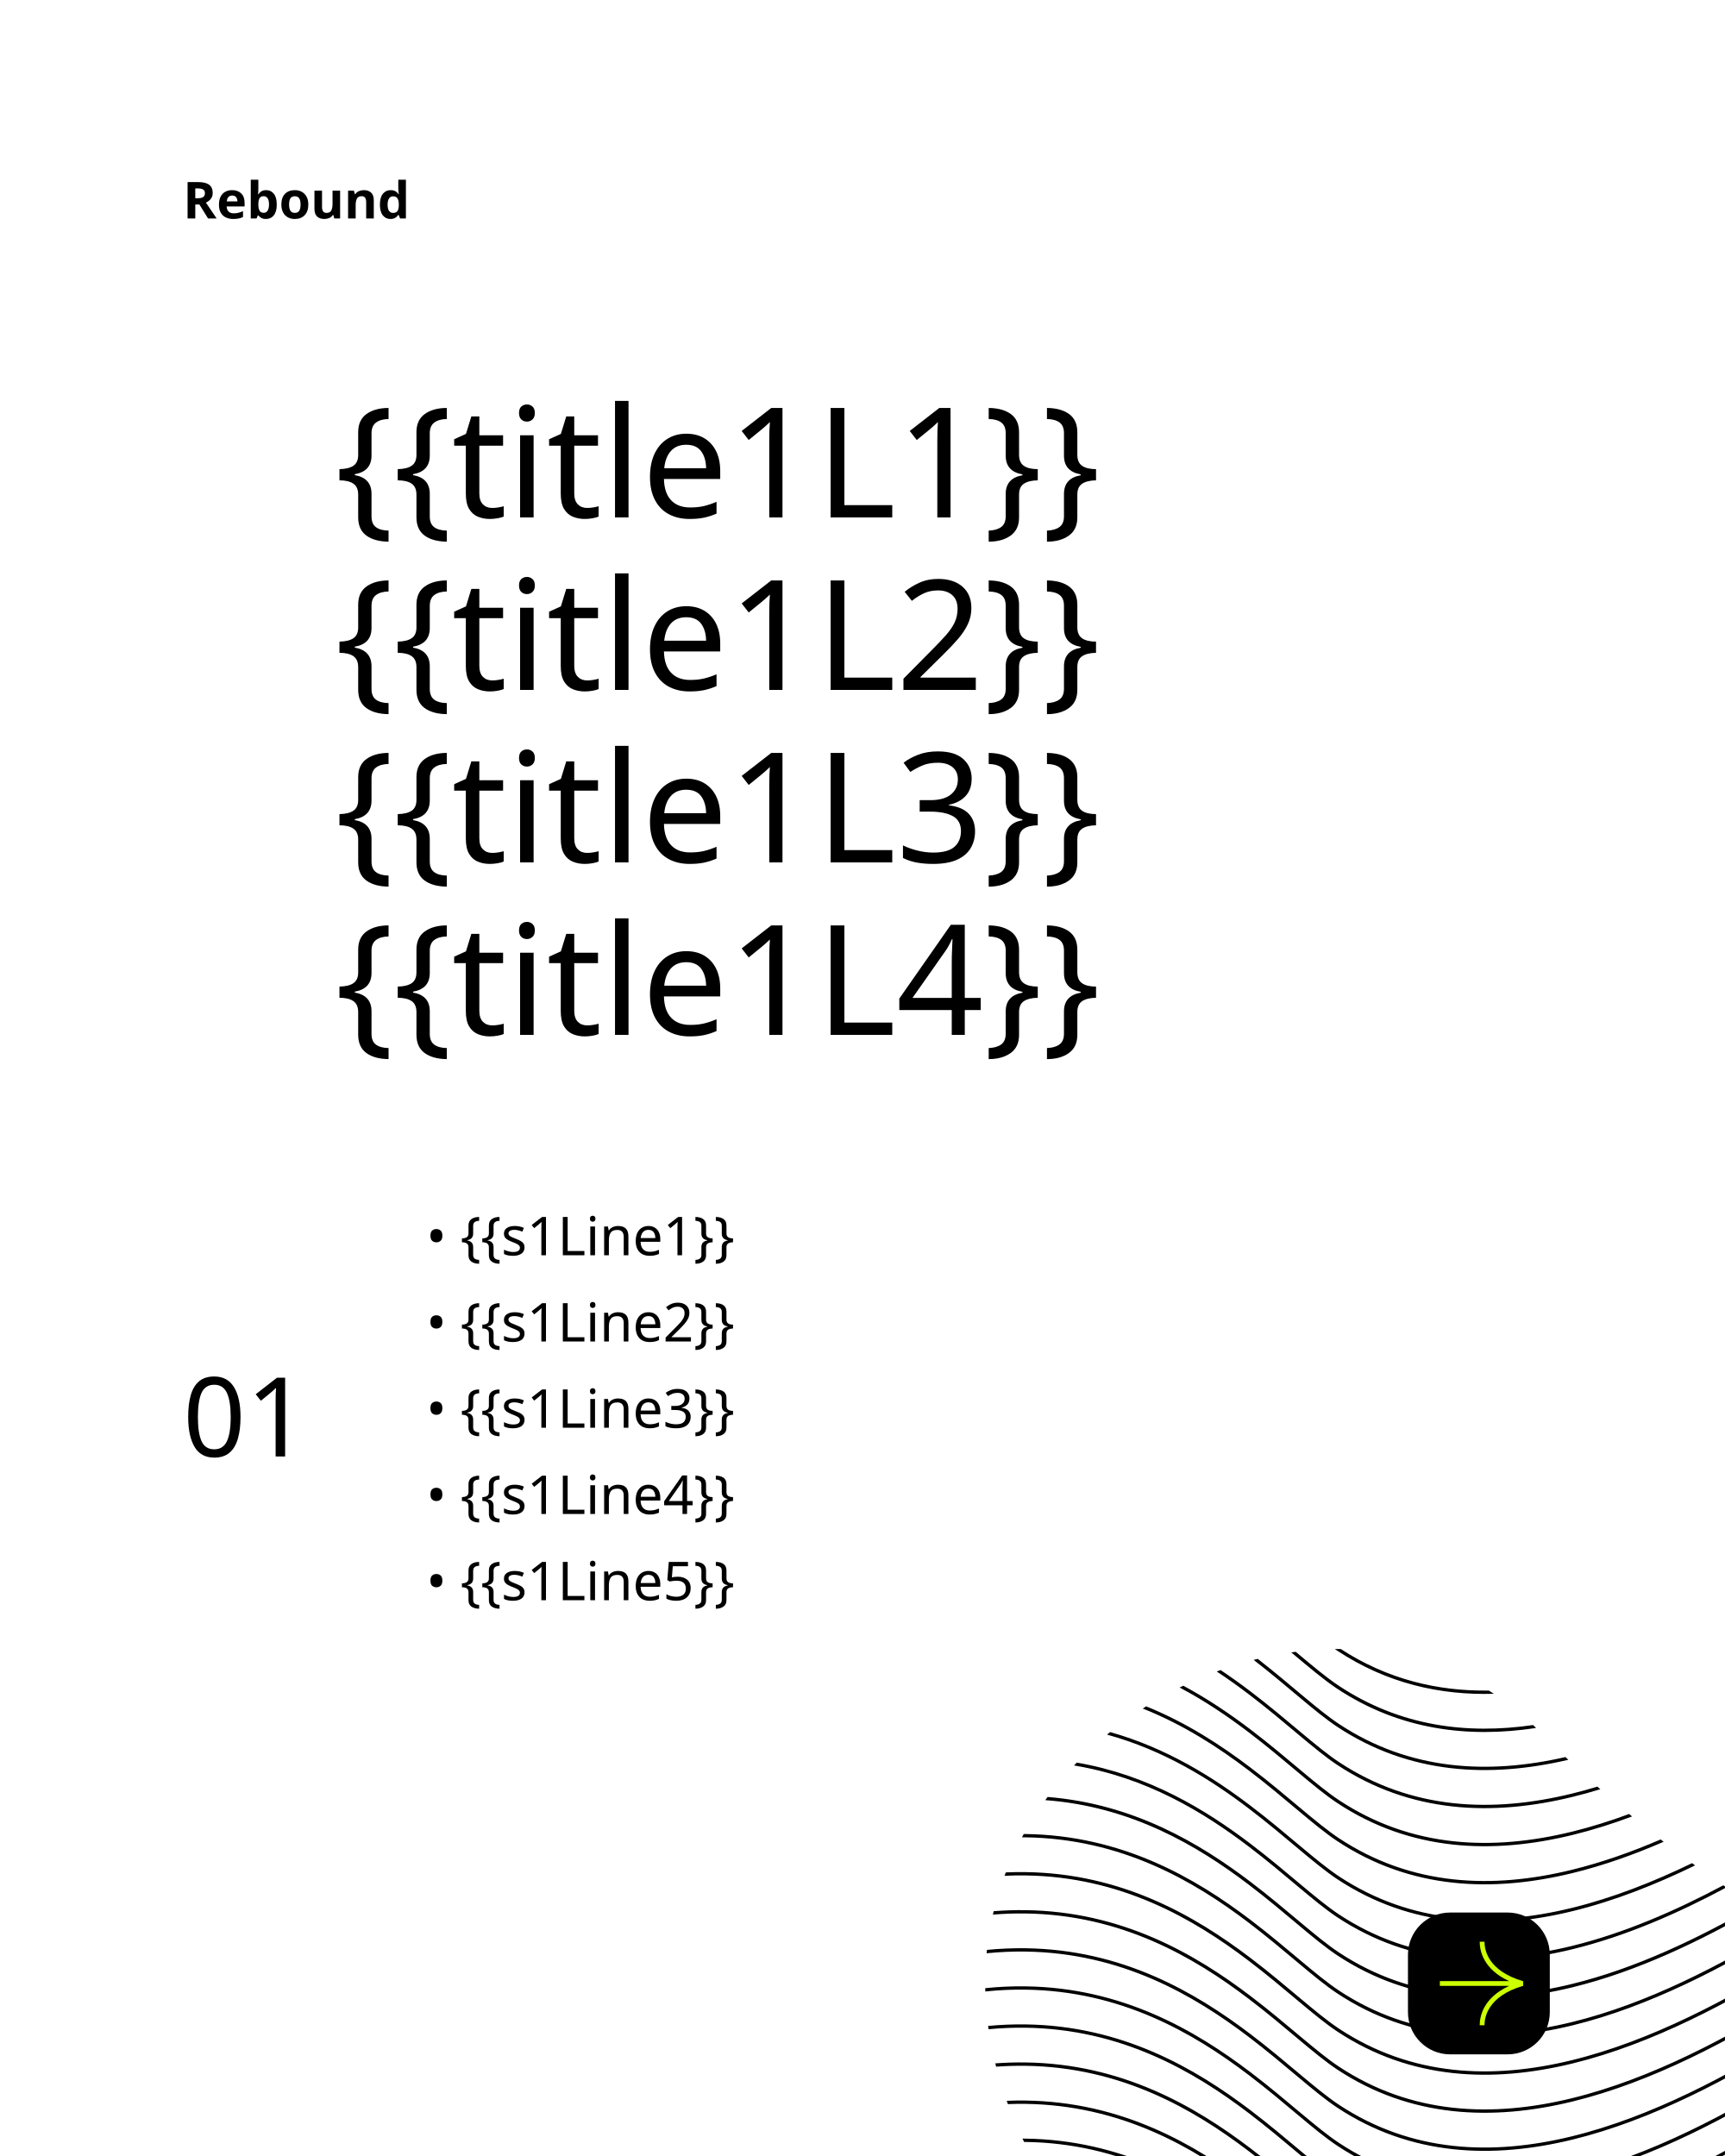
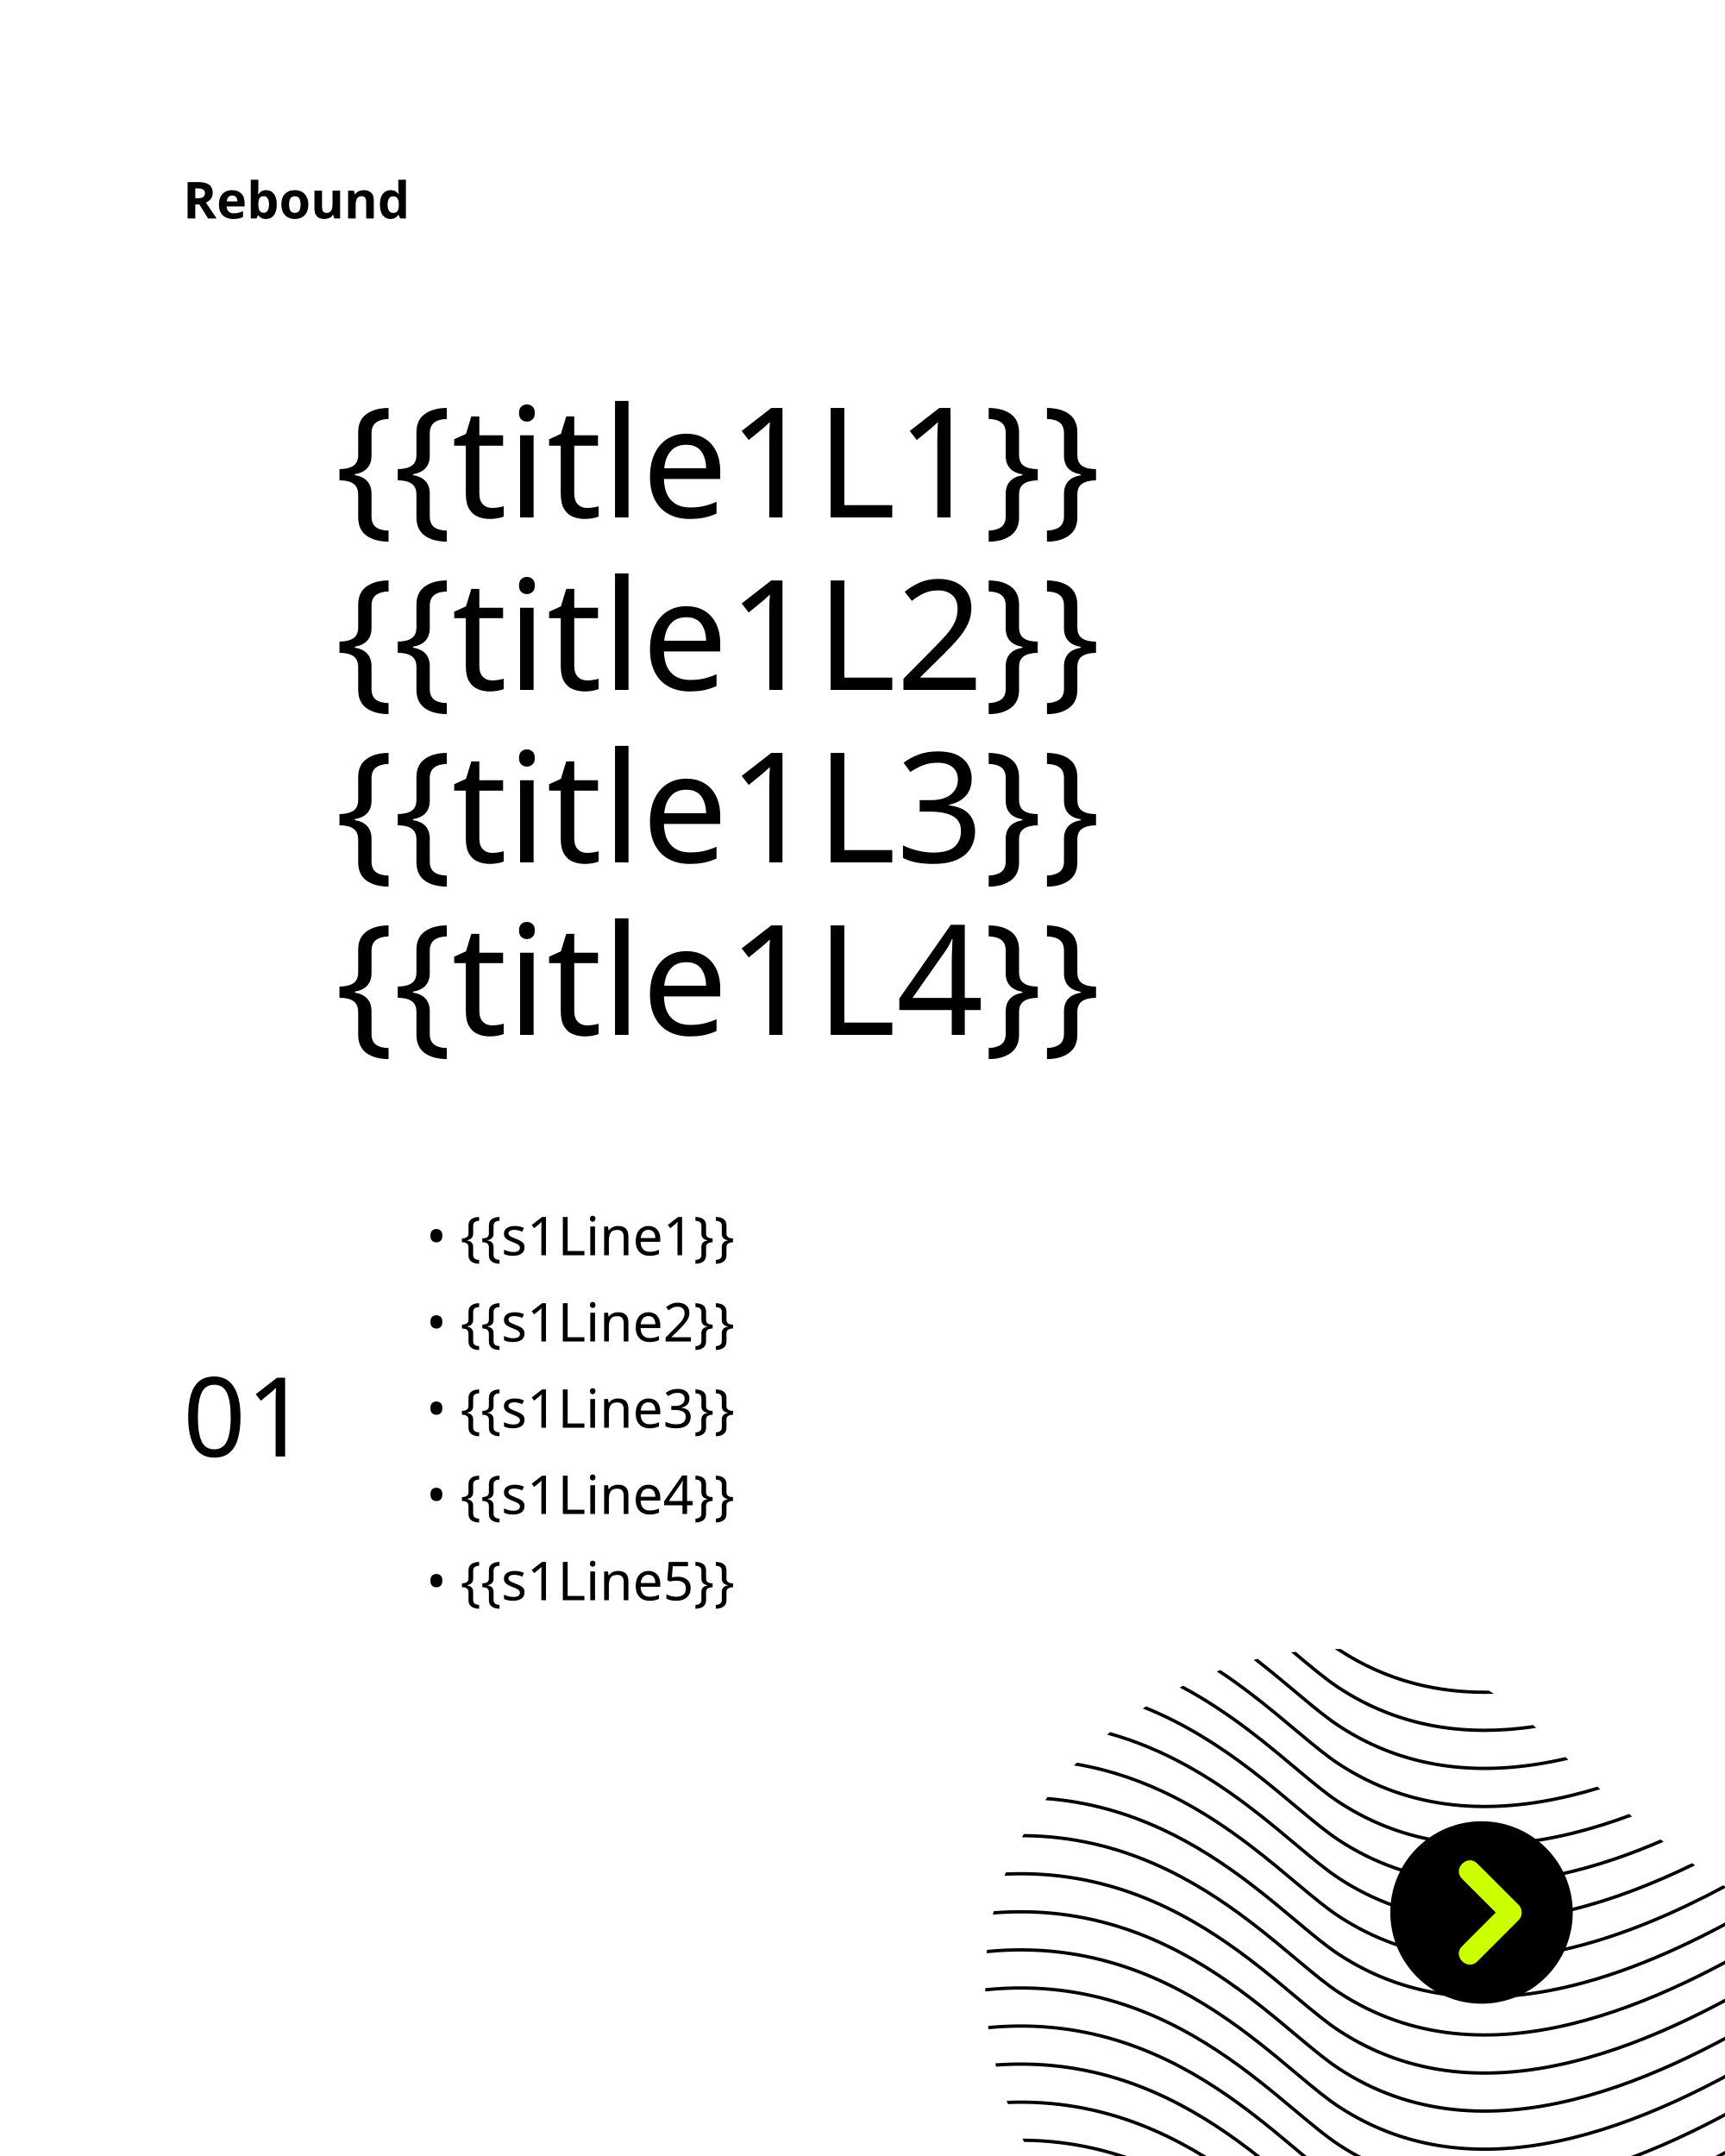
<svg xmlns="http://www.w3.org/2000/svg" viewBox="0 0 900 1125">
  <defs>
    <style>
      @font-face {
        font-family: 'Poppins';
        src: url('fonts/Poppins-Regular.ttf') format('truetype');
        font-weight: normal; /* 400 */
        font-style: normal;
      }
      @font-face {
        font-family: 'Poppins';
        src: url('fonts/Poppins-Bold.ttf') format('truetype');
        font-weight: bold; /* 700 */
        font-style: normal;
      }

      .cls-1 {
        font-size: 80px;
        font-family: 'Poppins', sans-serif;
      }

      .cls-2 {
        font-size: 57.6px;
        font-family: 'Poppins', sans-serif;
      }

      .cls-3 {
        font-size: 28px;
        font-family: 'Poppins', sans-serif;
      }

      .cls-4 {
        fill: #fff;
      }

      .cls-5 {
-         fill: none;
+         fill: #cf0;
      }

      .cls-6 {
        clip-path: url(#clippath-1);
      }

      .cls-7 {
        fill: #cf0;
      }

      .cls-8 {
        font-family: 'Poppins', sans-serif;
        font-size: 26.6px;
        font-weight: bold; /* Usa la versión Bold de Poppins */
      }

      .cls-9 {
        fill-rule: evenodd;
      }

      .cls-10 {
        clip-path: url(#clippath);
      }
    </style>
    <clipPath id="clippath">
      <rect class="cls-5" x="514.03" y="860.45" width="385.97" height="264.55" />
    </clipPath>
    <clipPath id="clippath-1">
      <rect class="cls-5" x="751.22" y="1013.21" width="43.5" height="43.5" />
    </clipPath>
  </defs>
  <g id="BACKGROUND">
    <rect class="cls-4" width="900" height="1125" />
  </g>
  <g id="TEXTO">
    {% if title1L1 %}<text class="cls-1" transform="translate(174.88 270.00)">
      <tspan x="0" y="0">{{title1L1}}</tspan>
    </text>{% endif %}
    <g>
      {% if s1Line1 %}<text class="cls-3" transform="translate(222.42 655.00)">
        <tspan x="0" y="0">• {{s1Line1}}</tspan>
      </text>{% endif %}
      {% if s1Line2 %}<text class="cls-3" transform="translate(222.42 700.00)">
        <tspan x="0" y="0">• {{s1Line2}}</tspan>
      </text>{% endif %}
      {% if s1Line3 %}<text class="cls-3" transform="translate(222.42 745.00)">
        <tspan x="0" y="0">• {{s1Line3}}</tspan>
      </text>{% endif %}
      {% if s1Line4 %}<text class="cls-3" transform="translate(222.42 790.00)">
        <tspan x="0" y="0">• {{s1Line4}}</tspan>
      </text>{% endif %}
      {% if s1Line5 %}<text class="cls-3" transform="translate(222.42 835.00)">
        <tspan x="0" y="0">• {{s1Line5}}</tspan>
      </text>{% endif %}
    </g>
    <text class="cls-8" transform="translate(95.48 114)">
      <tspan x="0" y="0">Rebound</tspan>
    </text>
    <text class="cls-2" transform="translate(95.36 760.00)">
      <tspan x="0" y="0">01</tspan>
    </text>
    {% if title1L2 %}<text class="cls-1" transform="translate(174.88 360.00)">
      <tspan x="0" y="0">{{title1L2}}</tspan>
    </text>{% endif %}
    {% if title1L3 %}<text class="cls-1" transform="translate(174.88 450.00)">
      <tspan x="0" y="0">{{title1L3}}</tspan>
    </text>{% endif %}
    {% if title1L4 %}<text class="cls-1" transform="translate(174.88 540.00)">
      <tspan x="0" y="0">{{title1L4}}</tspan>
    </text>{% endif %}
  </g>
  <g id="MISC">
    <g class="cls-10">
      <path class="cls-9" d="M696.41,860.46c.44.3.88.6,1.32.89,25.79,17.02,53.54,23.3,81.68,22.47-.87-.57-1.75-1.13-2.63-1.68-26.6.37-52.8-5.81-77.24-21.68-1.04,0-2.08,0-3.12,0ZM676.02,861.91c-.77.1-1.54.21-2.32.32,9.19,7.7,17.14,14.44,24.04,18.99,32.49,21.44,68.09,25.84,103.67,20.44l-.27-.27c-.25-.24-.5-.49-.75-.74l-.54-.52c-34.74,5.03-69.44.55-101.15-20.37-6.55-4.32-14.06-10.63-22.68-17.86ZM656.22,865.61l-.75.18c-.32.08-.64.16-.96.24l-.43.11c17.98,13.9,32.27,27.42,43.66,34.94,37.63,24.82,79.41,26.81,120.52,17.18-.5-.48-1-.95-1.5-1.43-40.3,9.23-81.2,7.12-118.06-17.2-11.14-7.35-25.05-20.45-42.48-34.03ZM636.84,871.44l-.44.16c-.31.11-.63.23-.94.34l-.65.24c5.87,3.86,11.41,7.85,16.65,11.83,19.22,14.6,34.34,29.07,46.28,36.95,38.32,25.28,80.95,26.88,122.79,16.64,4.82-1.18,9.63-2.52,14.42-3.99l-.79-.7-.73-.65c-4.42,1.34-8.87,2.57-13.32,3.65-41.37,10.12-83.53,8.59-121.42-16.4-11.92-7.86-27.01-22.31-46.19-36.88-4.95-3.76-10.17-7.53-15.67-11.19ZM617.39,879.61l-.39.19c-.3.15-.6.29-.9.44l-.63.31c13.37,7.07,25.31,15.22,35.98,23.33,19.22,14.6,34.34,29.07,46.28,36.95,38.32,25.28,80.95,26.87,122.79,16.64,10.4-2.55,20.76-5.82,30.99-9.65l-.69-.57-.85-.71c-9.87,3.65-19.84,6.79-29.86,9.24-41.37,10.12-83.53,8.59-121.42-16.4-11.92-7.86-27.01-22.31-46.19-36.88-10.45-7.94-22.11-15.91-35.11-22.89ZM598.02,890.36l-.36.23c-.28.18-.57.36-.85.54l-.59.38c21.44,8.52,39.69,20.43,55.24,32.25,19.22,14.6,34.34,29.07,46.28,36.95,38.32,25.28,80.95,26.87,122.79,16.64,16.03-3.92,31.95-9.58,47.46-16.31-.52-.4-1.04-.81-1.56-1.22-15.14,6.52-30.67,12.01-46.31,15.84-41.37,10.12-83.53,8.59-121.42-16.4-11.92-7.86-27.01-22.31-46.19-36.88-15.39-11.69-33.4-23.46-54.49-32.01ZM579.23,903.78l-.42.34c-.26.21-.52.43-.78.64l-.44.37c29.71,8.14,54,23.39,73.88,38.5,19.22,14.6,34.34,29.07,46.28,36.95,38.32,25.28,80.95,26.88,122.79,16.64,21.74-5.32,43.27-13.83,63.86-23.86-.53-.38-1.06-.77-1.59-1.16-20.23,9.8-41.35,18.12-62.69,23.34-41.37,10.12-83.53,8.59-121.42-16.4-11.92-7.86-27.01-22.31-46.19-36.88-19.77-15.02-43.87-30.17-73.28-38.46ZM561.81,919.7l-.11.12c-.23.24-.47.49-.7.73l-.64.67c37.71,6.21,67.5,24.34,91.09,42.27,19.22,14.6,34.34,29.07,46.28,36.95,38.32,25.28,80.95,26.88,122.79,16.64,27.57-6.75,54.81-18.63,80.22-32.23l-1.05-.71-.57-.39c-25.06,13.36-51.87,25.01-79.01,31.65-41.37,10.12-83.53,8.59-121.42-16.4-11.92-7.86-27.01-22.31-46.19-36.88-23.55-17.89-53.23-35.96-90.7-42.4ZM546.58,937.66l-.51.68c-.2.27-.4.54-.6.82l-.11.15c44.91,3.32,79.45,23.82,106.08,44.05,19.22,14.6,34.34,29.07,46.28,36.95,38.32,25.28,80.95,26.87,122.79,16.64,33.58-8.22,66.66-24.06,96.56-41.34l-.36-.23-1.29-.83c-29.56,17.03-62.19,32.6-95.33,40.7-41.37,10.12-83.53,8.59-121.42-16.4-11.92-7.86-27.01-22.31-46.19-36.88-26.65-20.25-61.16-40.73-105.92-44.32ZM534.15,956.98c-.32.57-.63,1.15-.94,1.73.56,0,1.12,0,1.68.01,50.07.64,87.89,22.72,116.56,44.51,19.22,14.6,34.34,29.07,46.28,36.95,38.32,25.28,80.95,26.88,122.79,16.64,39.84-9.75,78.97-30.23,112.93-51.11l-.69-.41-.99-.6c-33.64,20.63-72.3,40.8-111.66,50.43-41.37,10.12-83.53,8.59-121.42-16.4-11.92-7.86-27.01-22.31-46.19-36.88-28.92-21.97-67.09-44.22-117.59-44.86h-.76ZM524.78,977.02c-.23.59-.45,1.18-.67,1.77,3.66-.18,7.25-.24,10.79-.19,50.07.64,87.89,22.72,116.56,44.51,19.22,14.6,34.34,29.07,46.28,36.95,38.32,25.28,80.95,26.88,122.79,16.64,41.7-10.2,82.61-32.16,117.65-54.03,4-2.5,8.18-4.85,12.49-7.04-.61-.34-1.22-.68-1.82-1.02-4,2.06-7.87,4.26-11.59,6.58-34.89,21.78-75.62,43.66-117.14,53.81-41.37,10.12-83.53,8.59-121.42-16.4-11.92-7.86-27.01-22.31-46.19-36.88-28.92-21.97-67.09-44.22-117.59-44.86-3.33-.04-6.71,0-10.14.16ZM518.44,997.27l-.2.85-.21.92c5.77-.47,11.4-.66,16.87-.59,50.07.64,87.89,22.72,116.56,44.51,19.22,14.6,34.34,29.07,46.28,36.95,38.32,25.28,80.95,26.87,122.79,16.64,41.7-10.2,82.61-32.16,117.65-54.03,10.04-6.27,21.13-11.59,32.95-15.84l-.73-.41c-.29-.16-.57-.32-.86-.48l-.42-.23c-11.41,4.21-22.13,9.4-31.86,15.48-34.89,21.78-75.62,43.66-117.14,53.81-41.37,10.12-83.53,8.59-121.42-16.4-11.92-7.86-27.01-22.31-46.19-36.88-28.92-21.97-67.09-44.22-117.59-44.86-5.35-.07-10.84.11-16.48.55ZM514.94,1017.45c-.06.57-.12,1.17-.18,1.76,6.92-.69,13.63-.97,20.13-.88,50.07.64,87.89,22.72,116.56,44.5,19.22,14.6,34.34,29.07,46.28,36.95,38.32,25.28,80.95,26.87,122.79,16.64,41.7-10.2,82.61-32.16,117.65-54.03,15.93-9.94,34.51-17.51,54.49-22.22-.63-.44-1.27-.88-1.91-1.32-19.59,4.77-37.82,12.28-53.5,22.07-34.89,21.78-75.62,43.66-117.14,53.81-41.37,10.12-83.53,8.59-121.42-16.4-11.92-7.86-27.01-22.31-46.19-36.88-28.92-21.97-67.09-44.22-117.59-44.86-6.46-.08-13.11.19-19.97.86ZM514.04,1037.41c.01.59.02,1.17.04,1.74,7.16-.74,14.1-1.04,20.81-.95,50.07.64,87.89,22.72,116.56,44.51,19.22,14.6,34.34,29.07,46.28,36.95,38.32,25.28,80.95,26.88,122.79,16.64,41.7-10.2,82.61-32.16,117.65-54.03,21.31-13.3,47.38-22.35,75.16-26.01-.58-.51-1.16-1.01-1.75-1.5-27.48,3.82-53.22,12.85-74.34,26.04-34.89,21.78-75.62,43.66-117.14,53.81-41.37,10.12-83.53,8.59-121.42-16.4-11.92-7.86-27.01-22.31-46.19-36.88-28.92-21.97-67.09-44.22-117.59-44.86-6.74-.09-13.69.21-20.87.95ZM515.54,1057.13c.08.58.16,1.15.24,1.72,6.56-.62,12.93-.86,19.11-.79,50.07.64,87.89,22.72,116.56,44.51,19.22,14.6,34.34,29.07,46.28,36.95,38.32,25.28,80.95,26.88,122.79,16.64,41.7-10.2,82.61-32.16,117.65-54.03,26.03-16.25,59.14-26.14,93.84-27.63-.5-.55-1-1.1-1.52-1.65-34.48,1.71-67.33,11.64-93.24,27.81-34.89,21.78-75.62,43.66-117.14,53.81-41.37,10.12-83.53,8.6-121.42-16.4-11.92-7.86-27.01-22.31-46.19-36.88-28.92-21.97-67.09-44.22-117.59-44.86-6.26-.08-12.72.17-19.37.8ZM519.29,1076.68l.19.76.24.95c5.18-.37,10.23-.52,15.17-.46,50.07.64,87.89,22.72,116.56,44.5,19.22,14.6,34.34,29.07,46.28,36.95,38.32,25.28,80.95,26.87,122.79,16.64,41.7-10.2,82.61-32.16,117.65-54.03,29.96-18.7,69.32-28.99,109.64-27.73-.41-.59-.82-1.17-1.24-1.76-40.24-1.01-79.42,9.34-109.33,28.01-34.89,21.78-75.62,43.66-117.14,53.81-41.37,10.12-83.53,8.59-121.42-16.4-11.92-7.86-27.01-22.31-46.19-36.88-28.92-21.97-67.09-44.22-117.59-44.86-5.08-.06-10.29.09-15.62.48ZM525.24,1096.21c.2.56.41,1.14.63,1.71,3.05-.12,6.06-.15,9.02-.12,50.07.64,87.89,22.72,116.56,44.51,19.22,14.6,34.34,29.07,46.28,36.95,38.32,25.28,80.95,26.88,122.79,16.64,41.7-10.2,82.61-32.16,117.65-54.03,33.02-20.61,77.44-31,122.02-26.98-.3-.6-.62-1.21-.93-1.81-44.61-3.79-88.96,6.69-122.01,27.31-34.89,21.78-75.62,43.66-117.14,53.81-41.37,10.12-83.53,8.59-121.42-16.4-11.92-7.86-27.01-22.31-46.19-36.88-28.92-21.97-67.09-44.22-117.59-44.86-3.17-.04-6.4,0-9.67.14ZM533.48,1115.93c.27.56.55,1.15.84,1.74h.58c50.07.64,87.89,22.73,116.56,44.51,19.22,14.6,34.34,29.07,46.28,36.95,38.32,25.28,80.95,26.88,122.79,16.64,41.7-10.2,82.61-32.16,117.65-54.03,35.17-21.95,83.27-32.31,130.71-26.01-.2-.6-.4-1.21-.61-1.82-47.58-6.12-95.75,4.33-131.02,26.35-34.89,21.78-75.62,43.66-117.14,53.81-41.37,10.12-83.53,8.59-121.42-16.4-11.92-7.86-27.01-22.31-46.19-36.88-28.92-21.97-67.09-44.22-117.59-44.86-.47,0-.95-.01-1.43-.01ZM544.28,1136.18l.48.82.6,1c44.92,3.32,79.45,23.82,106.09,44.05,19.22,14.6,34.34,29.07,46.28,36.95,38.32,25.28,80.95,26.87,122.79,16.64,41.7-10.2,82.61-32.16,117.65-54.03,36.41-22.73,86.69-33.02,135.74-25.28-.09-.59-.19-1.19-.3-1.79-49.31-7.64-99.77,2.76-136.36,25.59-34.89,21.78-75.62,43.66-117.14,53.81-41.37,10.12-83.53,8.59-121.42-16.4-11.92-7.86-27.01-22.31-46.19-36.88-27.1-20.59-62.33-41.42-108.23-44.49ZM558.3,1157.57l.59.82.84,1.16c38.01,6.12,68,24.35,91.72,42.37,19.22,14.6,34.34,29.07,46.28,36.95,38.32,25.28,80.95,26.87,122.79,16.64,41.7-10.2,82.61-32.16,117.65-54.03,36.78-22.96,87.71-33.23,137.24-25.04v-.43c0-.26,0-.51,0-.77v-.55c-49.87-8.18-101.13,2.19-138.17,25.31-34.89,21.78-75.62,43.66-117.14,53.81-41.37,10.12-83.53,8.59-121.42-16.4-11.92-7.86-27.01-22.31-46.19-36.88-24.28-18.44-55.07-37.08-94.21-42.97ZM576.73,1181.26c.56.75,1.1,1.5,1.64,2.25,29.35,8.2,53.38,23.31,73.08,38.28,19.22,14.6,34.34,29.07,46.28,36.95,38.32,25.28,80.95,26.88,122.79,16.64,41.7-10.2,82.61-32.16,117.65-54.03,36.31-22.67,86.42-32.97,135.33-25.34.11-.57.21-1.13.3-1.7-49.36-7.7-99.91,2.69-136.56,25.56-34.89,21.78-75.62,43.66-117.14,53.81-41.37,10.12-83.53,8.59-121.42-16.4-11.92-7.86-27.01-22.31-46.19-36.88-20.33-15.45-45.23-31.03-75.78-39.14ZM590.77,1205.5c.32.73.62,1.45.92,2.18,23.41,8.59,43.12,21.33,59.76,33.97,19.22,14.6,34.34,29.07,46.28,36.95,38.32,25.28,80.95,26.88,122.79,16.64,41.7-10.2,82.61-32.16,117.65-54.03,34.99-21.84,82.79-32.21,130.01-26.1l.1-.26c.09-.25.18-.5.28-.75l.23-.65c-47.75-6.26-96.14,4.19-131.54,26.28-34.89,21.78-75.62,43.66-117.14,53.81-41.37,10.12-83.53,8.59-121.42-16.4-11.92-7.86-27.01-22.31-46.19-36.88-17.12-13.01-37.49-26.11-61.74-34.77ZM598.36,1228.27l.17.71c.07.29.14.57.21.86l.12.51c20.3,8.43,37.69,19.84,52.6,31.17,19.22,14.6,34.34,29.07,46.28,36.95,38.32,25.28,80.95,26.87,122.79,16.64,41.7-10.2,82.61-32.16,117.65-54.03,32.77-20.45,76.77-30.84,120.99-27.07l.36-.61c.14-.24.28-.49.42-.73l.17-.3c-44.89-4-89.6,6.48-122.86,27.24-34.89,21.78-75.62,43.66-117.14,53.81-41.37,10.12-83.53,8.59-121.42-16.4-11.92-7.86-27.01-22.31-46.19-36.88-15.31-11.63-33.21-23.34-54.15-31.87ZM991.07,1297.07c-19.72,4.78-38.06,12.31-53.82,22.14-2.7,1.69-5.44,3.37-8.21,5.06,2.57-.86,5.1-1.74,7.59-2.63l1.53-.96c13.88-8.66,29.77-15.52,46.84-20.26,2.05-1.11,4.07-2.23,6.05-3.36ZM602.42,1249.85l.09.65c.04.29.08.57.12.86l.07.51c18.66,8.24,34.79,18.92,48.76,29.52,19.22,14.6,34.34,29.07,46.28,36.95,38.32,25.28,80.95,26.87,122.79,16.64,41.7-10.2,82.61-32.16,117.65-54.03,29.4-18.35,67.85-28.6,107.41-27.79l.33-.39c.19-.23.39-.47.58-.7l.49-.6c-40.39-1.09-79.72,9.27-109.73,28-34.89,21.78-75.62,43.66-117.14,53.81-41.37,10.12-83.53,8.59-121.42-16.4-11.92-7.86-27.01-22.31-46.19-36.88-14.31-10.87-30.88-21.81-50.08-30.16ZM1027.24,1271.72c-33.28,2.16-64.89,11.96-89.98,27.63-26.76,16.71-56.96,33.47-88.32,44.96,3.2-.57,6.35-1.16,9.46-1.77,28.29-11.31,55.45-26.53,79.78-41.72,24.28-15.16,54.74-24.79,86.87-27.22.74-.62,1.47-1.25,2.19-1.88ZM604.84,1270.79l.02.22.18,1.78c17.67,8.08,33.04,18.31,46.42,28.47,19.22,14.6,34.34,29.07,46.28,36.95,27.33,18.03,56.84,24.01,86.71,22.25,1.74-.73,3.51-1.44,5.33-2.14-31.34,2.83-62.43-2.66-91.08-21.56-11.92-7.86-27.01-22.31-46.19-36.88-13.7-10.41-29.48-20.88-47.67-29.09ZM607.04,1291.67l.13,1.05.12.99c16.73,7.91,31.36,17.7,44.17,27.43,19.22,14.6,34.34,29.07,46.28,36.95,16.13,10.64,33.02,17.08,50.3,20.22l.98-.5c.38-.19.76-.39,1.14-.58l.46-.24c-17.84-2.93-35.3-9.38-51.92-20.35-11.92-7.86-27.01-22.31-46.19-36.88-13.15-9.99-28.21-20.04-45.47-28.08ZM618.82,1337.37c.46.93.93,1.86,1.42,2.77,11.46,6.43,21.83,13.6,31.21,20.73,12.73,9.67,23.66,19.28,33.06,26.96,1.39.41,2.77.77,4.12,1.1-10.07-8.02-21.99-18.7-36.13-29.45-10.07-7.65-21.26-15.33-33.69-22.12ZM610.6,1313.24c.17.73.33,1.46.51,2.19,15.15,7.56,28.53,16.59,40.35,25.57,19.22,14.6,34.34,29.07,46.28,36.95,7.02,4.63,14.19,8.47,21.48,11.59.97-.21,1.93-.44,2.88-.68-7.95-3.23-15.76-7.31-23.41-12.36-11.92-7.86-27.01-22.31-46.19-36.88-12.24-9.3-26.13-18.64-41.91-26.38Z" />
    </g>
  </g>
  <g id="ICONOS">
-     <rect x="734.59" y="997.96" width="74" height="74" rx="22" ry="22" />
-     <g class="cls-6">
-       <path class="cls-7" d="M794.71,1033.8v2.39c-18.23,5.33-20.2,16.18-20.2,20.6h-2.49c0-4.36,1.64-14.26,15.37-20.55h-36.16v-2.49h36.16c-13.73-6.29-15.37-16.19-15.37-20.55h2.49c0,4.42,1.97,15.27,20.2,20.6Z" />
-     </g>
+     <circle class="cls-9" cx="772.97" cy="997.93" r="47.6" />
+     <path class="cls-7" d="M792.32,993.95c-7.2-7.2-14.41-14.4-21.61-21.61-5.13-5.13-13.07,2.85-7.91,8.01,5.86,5.86,11.74,11.73,17.6,17.6-5.88,5.88-11.76,11.76-17.64,17.64-5.13,5.13,2.85,13.07,8.01,7.91,7.2-7.2,14.4-14.4,21.6-21.61,2.15-2.16,2.09-5.8-.05-7.95Z" />
  </g>
</svg>
